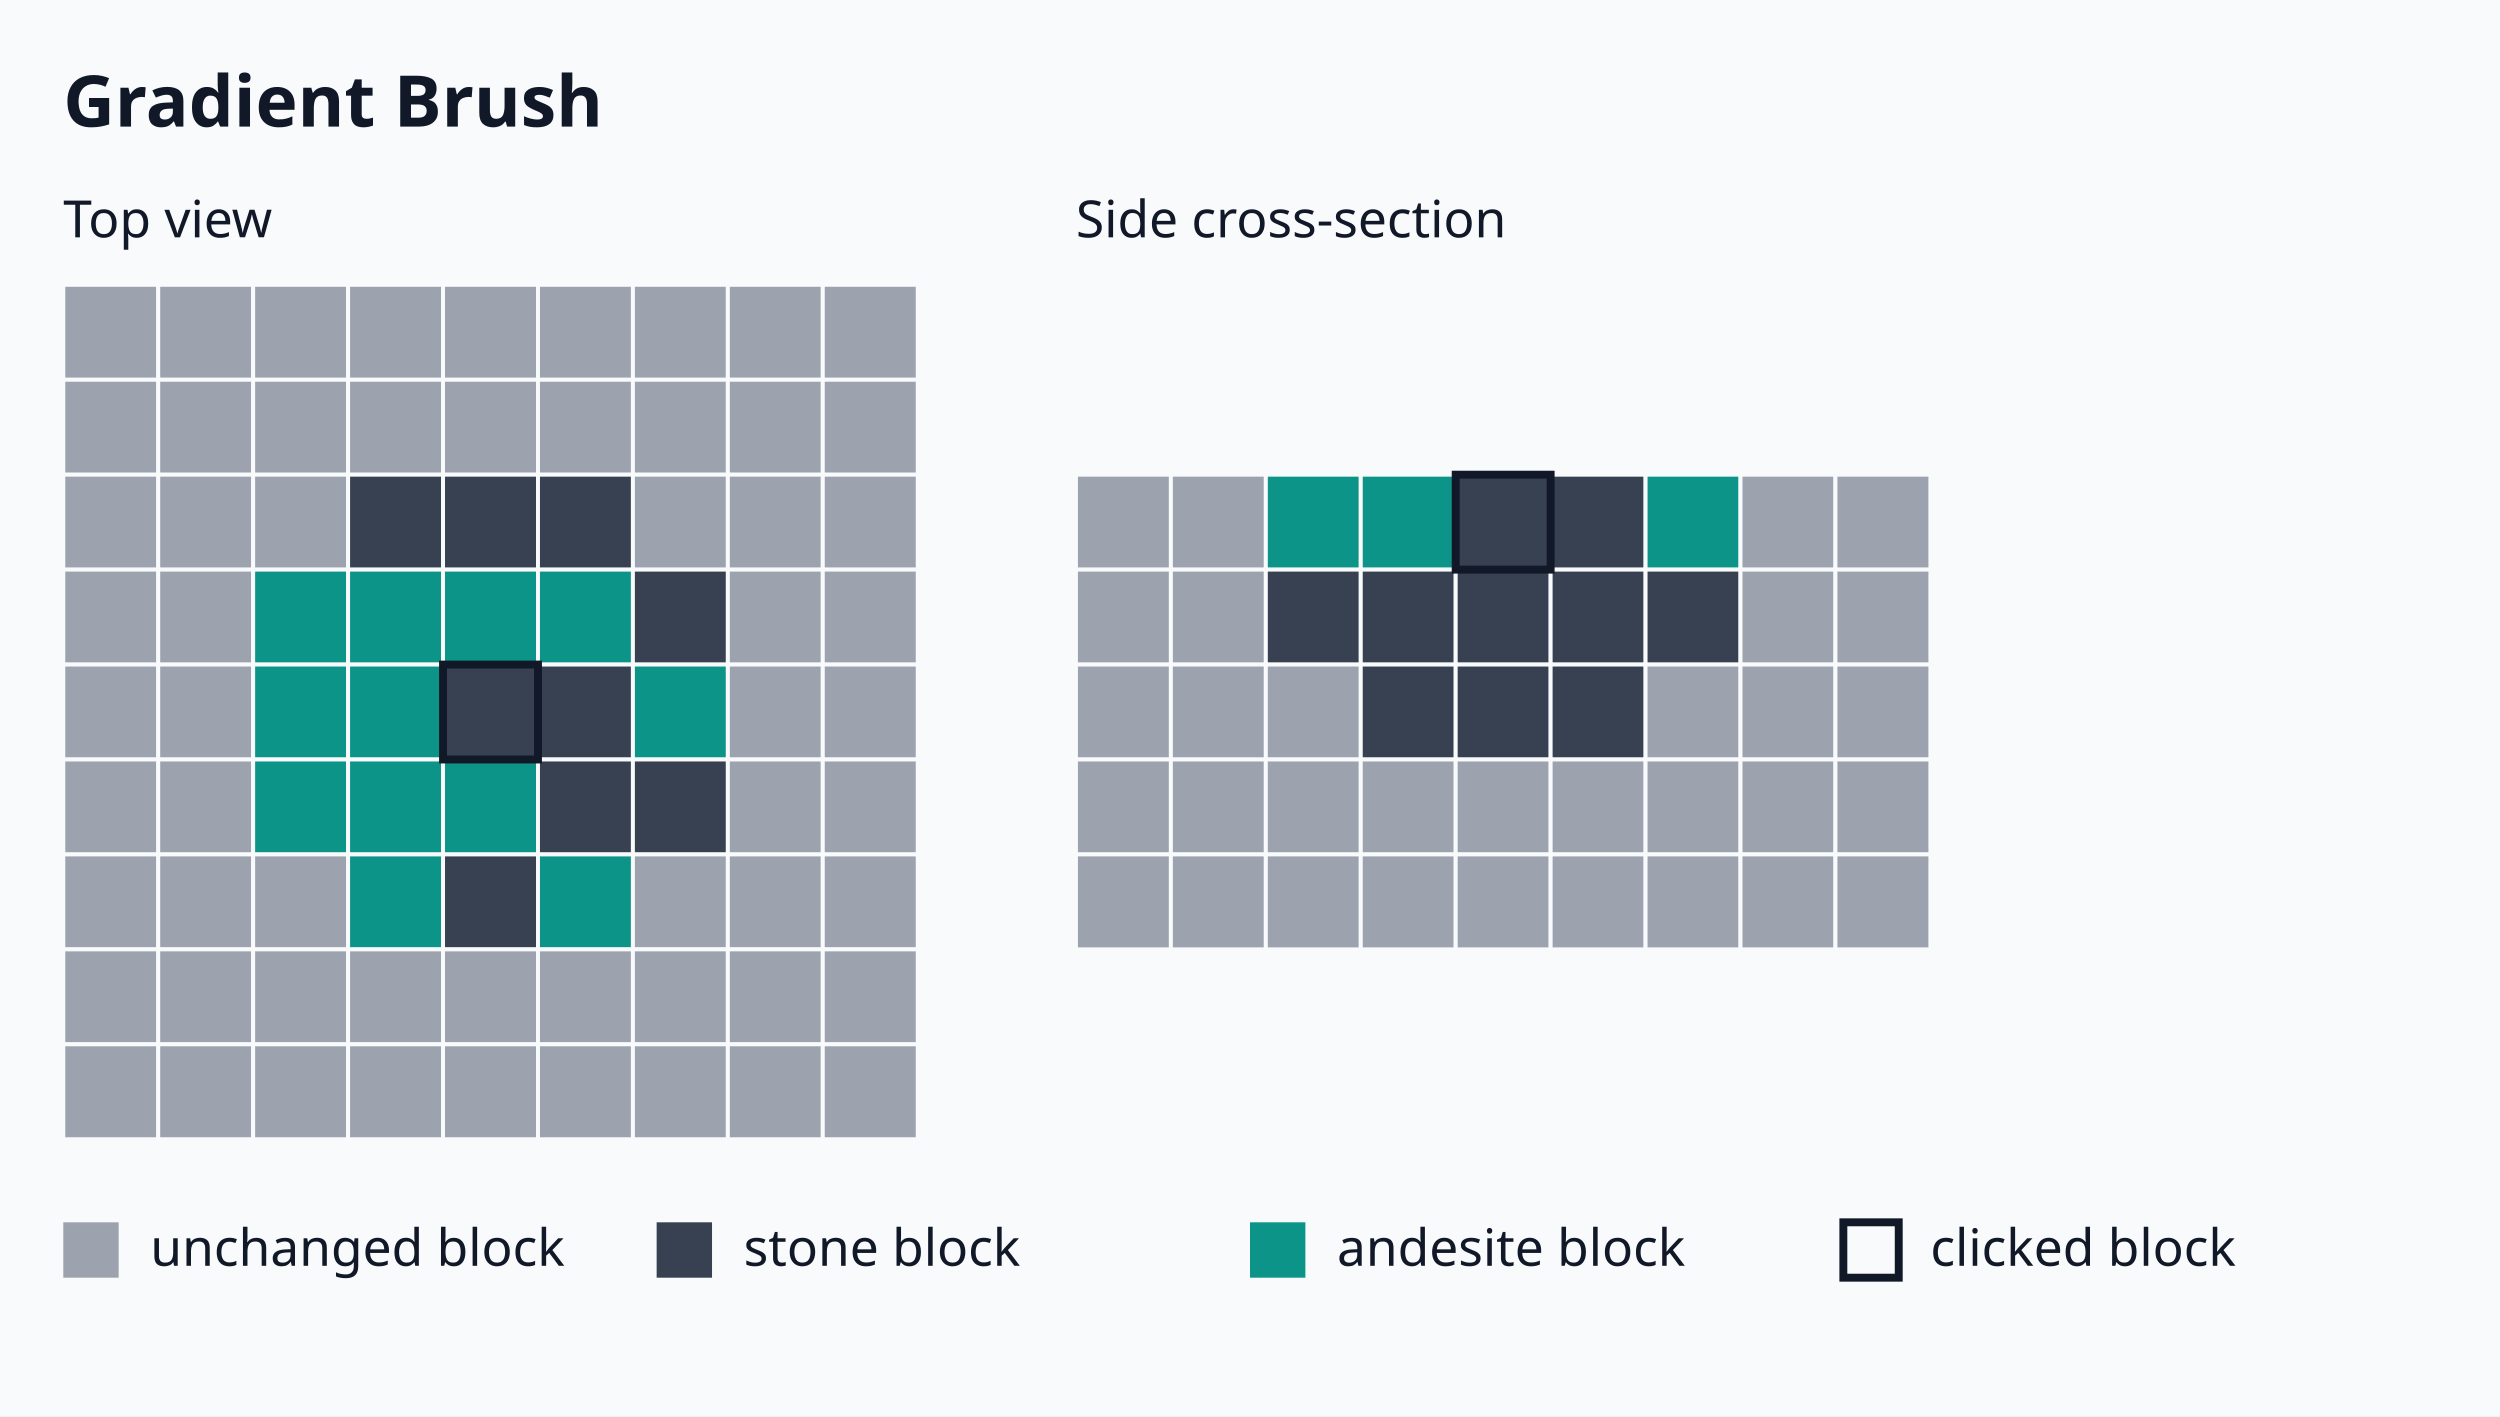
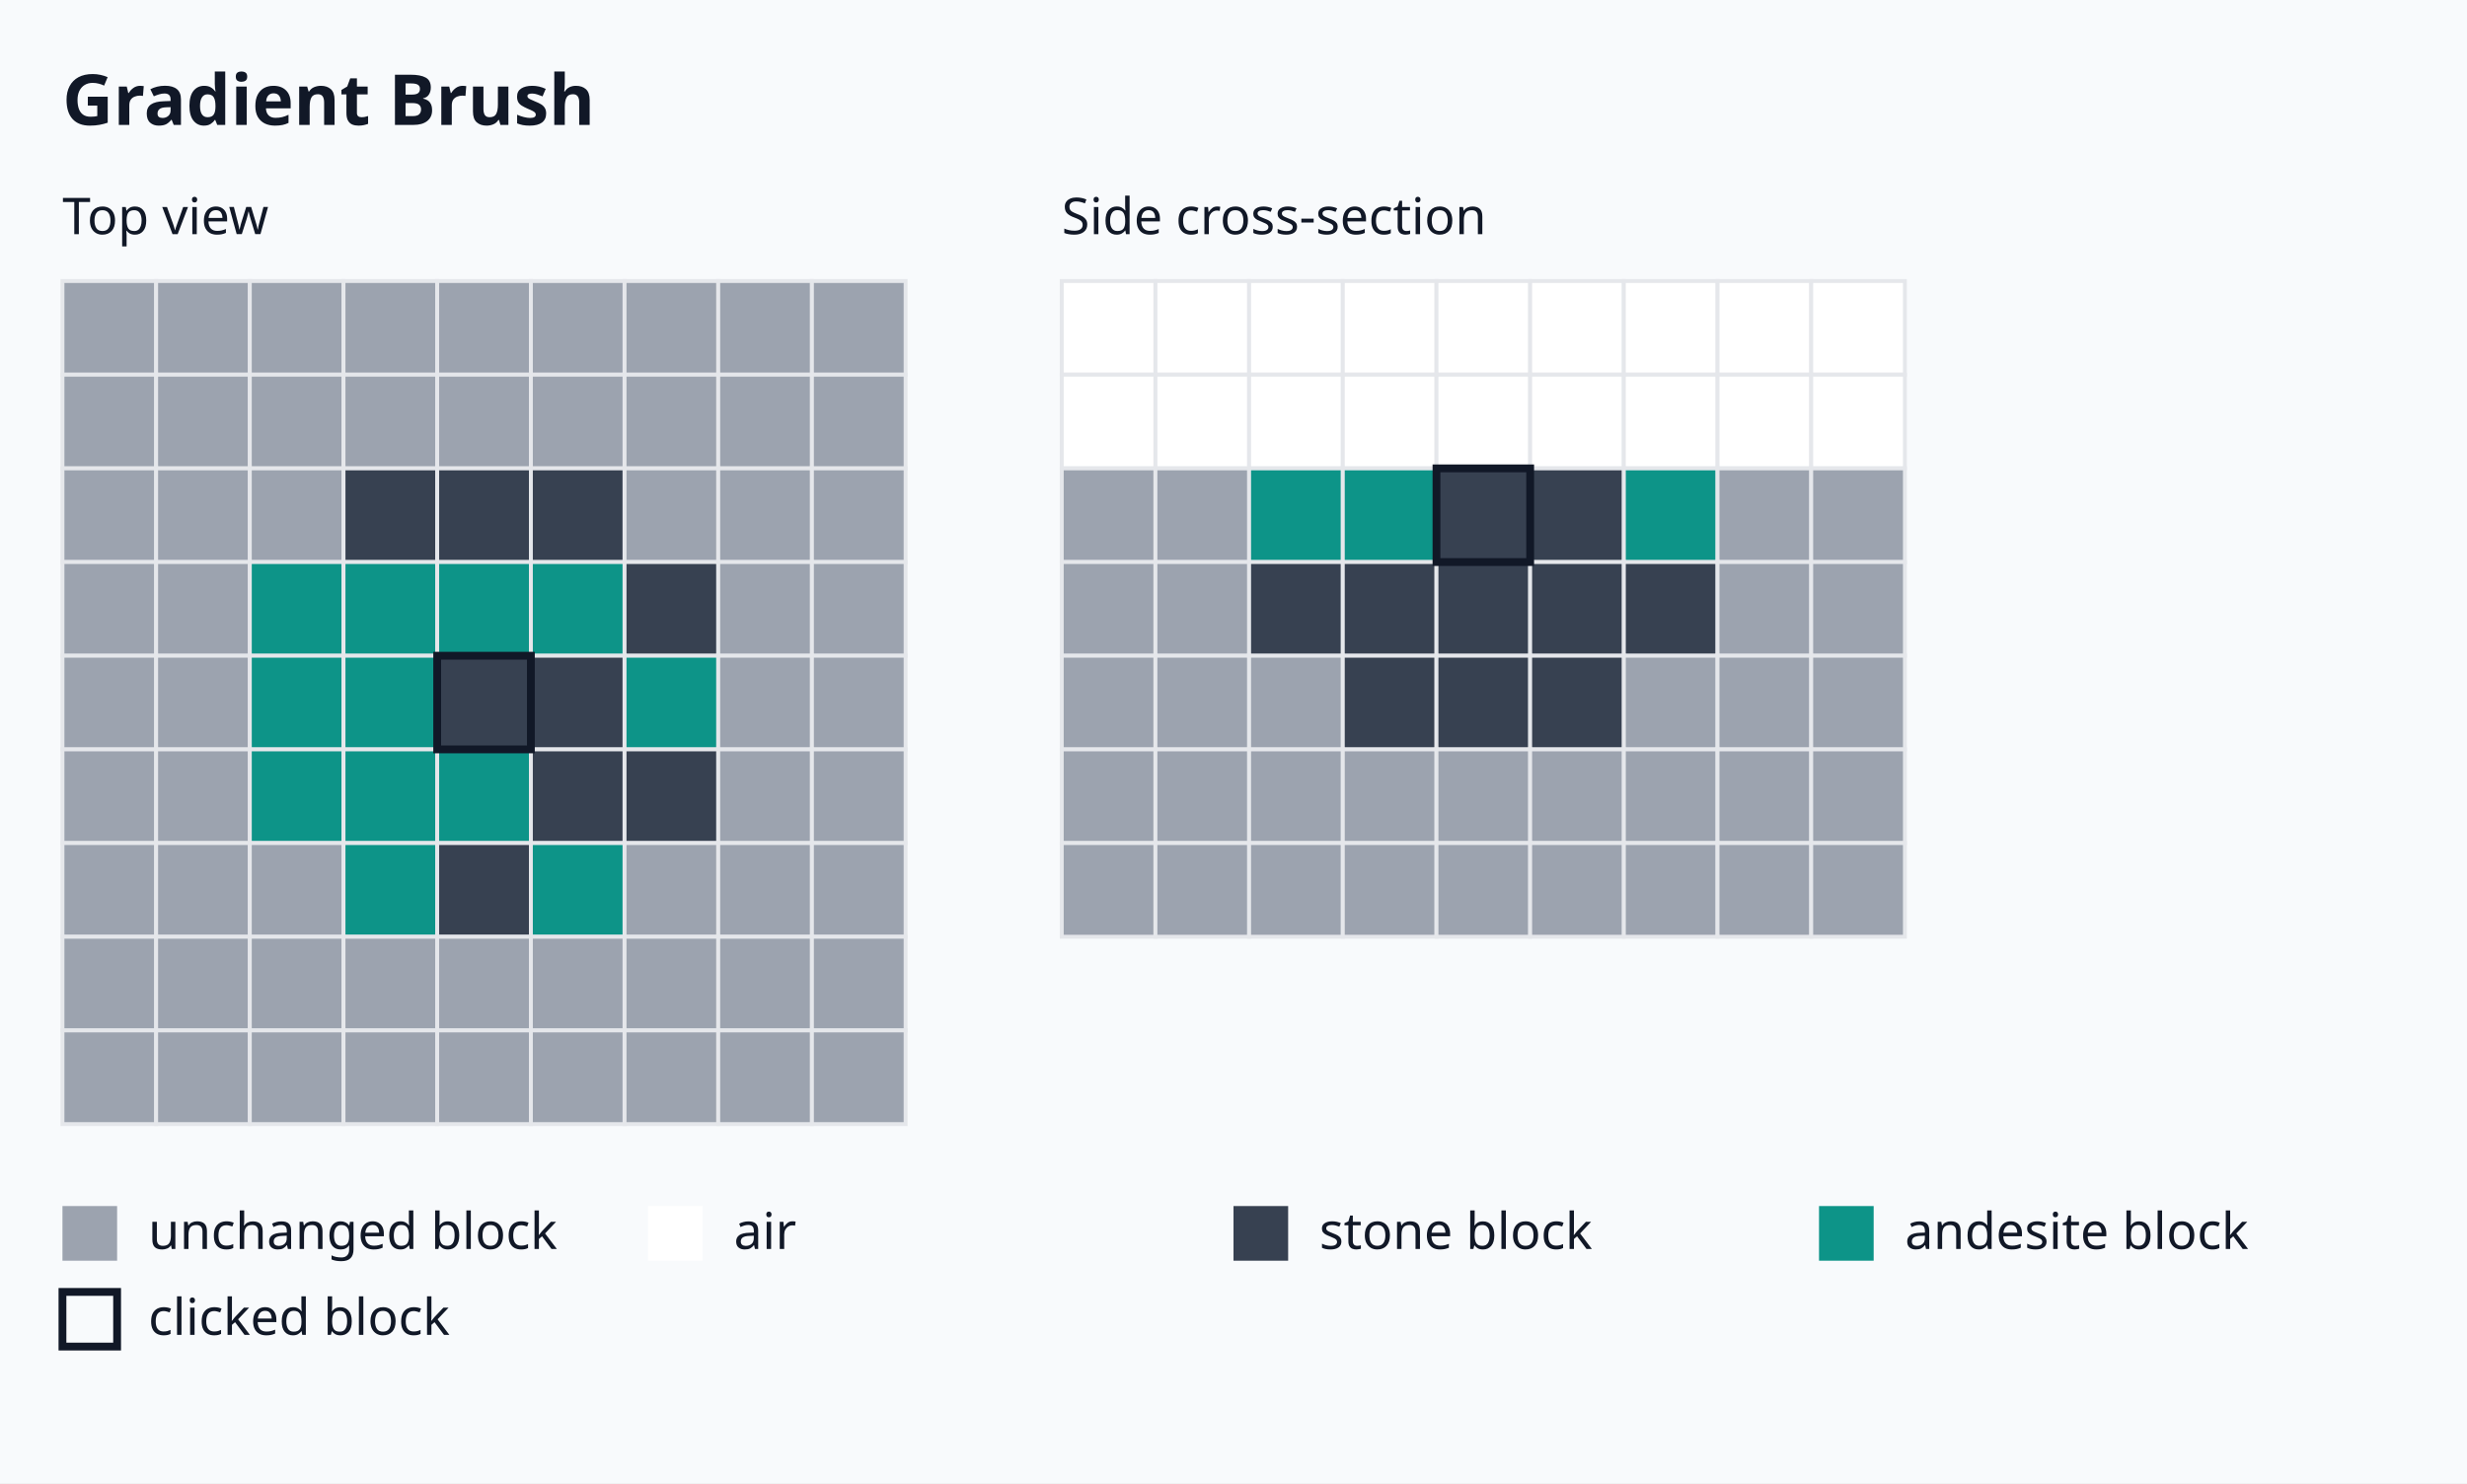
- <svg xmlns="http://www.w3.org/2000/svg" width="632" height="358" viewBox="0 0 632 358">
-   <rect x="0" y="0" width="632" height="358" fill="#f8fafc" stroke="none" stroke-width="0" />
+ <svg xmlns="http://www.w3.org/2000/svg" width="632" height="380" viewBox="0 0 632 380">
+   <rect x="0" y="0" width="632" height="380" fill="#f8fafc" stroke="none" stroke-width="0" />
  <text x="16" y="32" font-family="sans-serif" font-size="18" font-weight="bold" fill="#111827">Gradient Brush</text>
  <text x="16" y="60" font-family="sans-serif" font-size="13" font-weight="normal" fill="#111827">Top view</text>
  <text x="272" y="60" font-family="sans-serif" font-size="13" font-weight="normal" fill="#111827">Side cross-section</text>
-   <rect x="16" y="72" width="24" height="24" fill="#9ca3af" stroke="#f8fafc" stroke-width="1" />
-   <rect x="40" y="72" width="24" height="24" fill="#9ca3af" stroke="#f8fafc" stroke-width="1" />
-   <rect x="64" y="72" width="24" height="24" fill="#9ca3af" stroke="#f8fafc" stroke-width="1" />
-   <rect x="88" y="72" width="24" height="24" fill="#9ca3af" stroke="#f8fafc" stroke-width="1" />
-   <rect x="112" y="72" width="24" height="24" fill="#9ca3af" stroke="#f8fafc" stroke-width="1" />
-   <rect x="136" y="72" width="24" height="24" fill="#9ca3af" stroke="#f8fafc" stroke-width="1" />
-   <rect x="160" y="72" width="24" height="24" fill="#9ca3af" stroke="#f8fafc" stroke-width="1" />
-   <rect x="184" y="72" width="24" height="24" fill="#9ca3af" stroke="#f8fafc" stroke-width="1" />
-   <rect x="208" y="72" width="24" height="24" fill="#9ca3af" stroke="#f8fafc" stroke-width="1" />
-   <rect x="16" y="96" width="24" height="24" fill="#9ca3af" stroke="#f8fafc" stroke-width="1" />
-   <rect x="40" y="96" width="24" height="24" fill="#9ca3af" stroke="#f8fafc" stroke-width="1" />
-   <rect x="64" y="96" width="24" height="24" fill="#9ca3af" stroke="#f8fafc" stroke-width="1" />
-   <rect x="88" y="96" width="24" height="24" fill="#9ca3af" stroke="#f8fafc" stroke-width="1" />
-   <rect x="112" y="96" width="24" height="24" fill="#9ca3af" stroke="#f8fafc" stroke-width="1" />
-   <rect x="136" y="96" width="24" height="24" fill="#9ca3af" stroke="#f8fafc" stroke-width="1" />
-   <rect x="160" y="96" width="24" height="24" fill="#9ca3af" stroke="#f8fafc" stroke-width="1" />
-   <rect x="184" y="96" width="24" height="24" fill="#9ca3af" stroke="#f8fafc" stroke-width="1" />
-   <rect x="208" y="96" width="24" height="24" fill="#9ca3af" stroke="#f8fafc" stroke-width="1" />
-   <rect x="16" y="120" width="24" height="24" fill="#9ca3af" stroke="#f8fafc" stroke-width="1" />
-   <rect x="40" y="120" width="24" height="24" fill="#9ca3af" stroke="#f8fafc" stroke-width="1" />
-   <rect x="64" y="120" width="24" height="24" fill="#9ca3af" stroke="#f8fafc" stroke-width="1" />
-   <rect x="88" y="120" width="24" height="24" fill="#374151" stroke="#f8fafc" stroke-width="1" />
-   <rect x="112" y="120" width="24" height="24" fill="#374151" stroke="#f8fafc" stroke-width="1" />
-   <rect x="136" y="120" width="24" height="24" fill="#374151" stroke="#f8fafc" stroke-width="1" />
-   <rect x="160" y="120" width="24" height="24" fill="#9ca3af" stroke="#f8fafc" stroke-width="1" />
-   <rect x="184" y="120" width="24" height="24" fill="#9ca3af" stroke="#f8fafc" stroke-width="1" />
-   <rect x="208" y="120" width="24" height="24" fill="#9ca3af" stroke="#f8fafc" stroke-width="1" />
-   <rect x="16" y="144" width="24" height="24" fill="#9ca3af" stroke="#f8fafc" stroke-width="1" />
-   <rect x="40" y="144" width="24" height="24" fill="#9ca3af" stroke="#f8fafc" stroke-width="1" />
-   <rect x="64" y="144" width="24" height="24" fill="#0d9488" stroke="#f8fafc" stroke-width="1" />
-   <rect x="88" y="144" width="24" height="24" fill="#0d9488" stroke="#f8fafc" stroke-width="1" />
-   <rect x="112" y="144" width="24" height="24" fill="#0d9488" stroke="#f8fafc" stroke-width="1" />
-   <rect x="136" y="144" width="24" height="24" fill="#0d9488" stroke="#f8fafc" stroke-width="1" />
-   <rect x="160" y="144" width="24" height="24" fill="#374151" stroke="#f8fafc" stroke-width="1" />
-   <rect x="184" y="144" width="24" height="24" fill="#9ca3af" stroke="#f8fafc" stroke-width="1" />
-   <rect x="208" y="144" width="24" height="24" fill="#9ca3af" stroke="#f8fafc" stroke-width="1" />
-   <rect x="16" y="168" width="24" height="24" fill="#9ca3af" stroke="#f8fafc" stroke-width="1" />
-   <rect x="40" y="168" width="24" height="24" fill="#9ca3af" stroke="#f8fafc" stroke-width="1" />
-   <rect x="64" y="168" width="24" height="24" fill="#0d9488" stroke="#f8fafc" stroke-width="1" />
-   <rect x="88" y="168" width="24" height="24" fill="#0d9488" stroke="#f8fafc" stroke-width="1" />
-   <rect x="112" y="168" width="24" height="24" fill="#374151" stroke="#f8fafc" stroke-width="1" />
-   <rect x="136" y="168" width="24" height="24" fill="#374151" stroke="#f8fafc" stroke-width="1" />
-   <rect x="160" y="168" width="24" height="24" fill="#0d9488" stroke="#f8fafc" stroke-width="1" />
-   <rect x="184" y="168" width="24" height="24" fill="#9ca3af" stroke="#f8fafc" stroke-width="1" />
-   <rect x="208" y="168" width="24" height="24" fill="#9ca3af" stroke="#f8fafc" stroke-width="1" />
-   <rect x="16" y="192" width="24" height="24" fill="#9ca3af" stroke="#f8fafc" stroke-width="1" />
-   <rect x="40" y="192" width="24" height="24" fill="#9ca3af" stroke="#f8fafc" stroke-width="1" />
-   <rect x="64" y="192" width="24" height="24" fill="#0d9488" stroke="#f8fafc" stroke-width="1" />
-   <rect x="88" y="192" width="24" height="24" fill="#0d9488" stroke="#f8fafc" stroke-width="1" />
-   <rect x="112" y="192" width="24" height="24" fill="#0d9488" stroke="#f8fafc" stroke-width="1" />
-   <rect x="136" y="192" width="24" height="24" fill="#374151" stroke="#f8fafc" stroke-width="1" />
-   <rect x="160" y="192" width="24" height="24" fill="#374151" stroke="#f8fafc" stroke-width="1" />
-   <rect x="184" y="192" width="24" height="24" fill="#9ca3af" stroke="#f8fafc" stroke-width="1" />
-   <rect x="208" y="192" width="24" height="24" fill="#9ca3af" stroke="#f8fafc" stroke-width="1" />
-   <rect x="16" y="216" width="24" height="24" fill="#9ca3af" stroke="#f8fafc" stroke-width="1" />
-   <rect x="40" y="216" width="24" height="24" fill="#9ca3af" stroke="#f8fafc" stroke-width="1" />
-   <rect x="64" y="216" width="24" height="24" fill="#9ca3af" stroke="#f8fafc" stroke-width="1" />
-   <rect x="88" y="216" width="24" height="24" fill="#0d9488" stroke="#f8fafc" stroke-width="1" />
-   <rect x="112" y="216" width="24" height="24" fill="#374151" stroke="#f8fafc" stroke-width="1" />
-   <rect x="136" y="216" width="24" height="24" fill="#0d9488" stroke="#f8fafc" stroke-width="1" />
-   <rect x="160" y="216" width="24" height="24" fill="#9ca3af" stroke="#f8fafc" stroke-width="1" />
-   <rect x="184" y="216" width="24" height="24" fill="#9ca3af" stroke="#f8fafc" stroke-width="1" />
-   <rect x="208" y="216" width="24" height="24" fill="#9ca3af" stroke="#f8fafc" stroke-width="1" />
-   <rect x="16" y="240" width="24" height="24" fill="#9ca3af" stroke="#f8fafc" stroke-width="1" />
-   <rect x="40" y="240" width="24" height="24" fill="#9ca3af" stroke="#f8fafc" stroke-width="1" />
-   <rect x="64" y="240" width="24" height="24" fill="#9ca3af" stroke="#f8fafc" stroke-width="1" />
-   <rect x="88" y="240" width="24" height="24" fill="#9ca3af" stroke="#f8fafc" stroke-width="1" />
-   <rect x="112" y="240" width="24" height="24" fill="#9ca3af" stroke="#f8fafc" stroke-width="1" />
-   <rect x="136" y="240" width="24" height="24" fill="#9ca3af" stroke="#f8fafc" stroke-width="1" />
-   <rect x="160" y="240" width="24" height="24" fill="#9ca3af" stroke="#f8fafc" stroke-width="1" />
-   <rect x="184" y="240" width="24" height="24" fill="#9ca3af" stroke="#f8fafc" stroke-width="1" />
-   <rect x="208" y="240" width="24" height="24" fill="#9ca3af" stroke="#f8fafc" stroke-width="1" />
-   <rect x="16" y="264" width="24" height="24" fill="#9ca3af" stroke="#f8fafc" stroke-width="1" />
-   <rect x="40" y="264" width="24" height="24" fill="#9ca3af" stroke="#f8fafc" stroke-width="1" />
-   <rect x="64" y="264" width="24" height="24" fill="#9ca3af" stroke="#f8fafc" stroke-width="1" />
-   <rect x="88" y="264" width="24" height="24" fill="#9ca3af" stroke="#f8fafc" stroke-width="1" />
-   <rect x="112" y="264" width="24" height="24" fill="#9ca3af" stroke="#f8fafc" stroke-width="1" />
-   <rect x="136" y="264" width="24" height="24" fill="#9ca3af" stroke="#f8fafc" stroke-width="1" />
-   <rect x="160" y="264" width="24" height="24" fill="#9ca3af" stroke="#f8fafc" stroke-width="1" />
-   <rect x="184" y="264" width="24" height="24" fill="#9ca3af" stroke="#f8fafc" stroke-width="1" />
-   <rect x="208" y="264" width="24" height="24" fill="#9ca3af" stroke="#f8fafc" stroke-width="1" />
+   <rect x="16" y="72" width="24" height="24" fill="#9ca3af" stroke="#e5e7eb" stroke-width="1" />
+   <rect x="40" y="72" width="24" height="24" fill="#9ca3af" stroke="#e5e7eb" stroke-width="1" />
+   <rect x="64" y="72" width="24" height="24" fill="#9ca3af" stroke="#e5e7eb" stroke-width="1" />
+   <rect x="88" y="72" width="24" height="24" fill="#9ca3af" stroke="#e5e7eb" stroke-width="1" />
+   <rect x="112" y="72" width="24" height="24" fill="#9ca3af" stroke="#e5e7eb" stroke-width="1" />
+   <rect x="136" y="72" width="24" height="24" fill="#9ca3af" stroke="#e5e7eb" stroke-width="1" />
+   <rect x="160" y="72" width="24" height="24" fill="#9ca3af" stroke="#e5e7eb" stroke-width="1" />
+   <rect x="184" y="72" width="24" height="24" fill="#9ca3af" stroke="#e5e7eb" stroke-width="1" />
+   <rect x="208" y="72" width="24" height="24" fill="#9ca3af" stroke="#e5e7eb" stroke-width="1" />
+   <rect x="16" y="96" width="24" height="24" fill="#9ca3af" stroke="#e5e7eb" stroke-width="1" />
+   <rect x="40" y="96" width="24" height="24" fill="#9ca3af" stroke="#e5e7eb" stroke-width="1" />
+   <rect x="64" y="96" width="24" height="24" fill="#9ca3af" stroke="#e5e7eb" stroke-width="1" />
+   <rect x="88" y="96" width="24" height="24" fill="#9ca3af" stroke="#e5e7eb" stroke-width="1" />
+   <rect x="112" y="96" width="24" height="24" fill="#9ca3af" stroke="#e5e7eb" stroke-width="1" />
+   <rect x="136" y="96" width="24" height="24" fill="#9ca3af" stroke="#e5e7eb" stroke-width="1" />
+   <rect x="160" y="96" width="24" height="24" fill="#9ca3af" stroke="#e5e7eb" stroke-width="1" />
+   <rect x="184" y="96" width="24" height="24" fill="#9ca3af" stroke="#e5e7eb" stroke-width="1" />
+   <rect x="208" y="96" width="24" height="24" fill="#9ca3af" stroke="#e5e7eb" stroke-width="1" />
+   <rect x="16" y="120" width="24" height="24" fill="#9ca3af" stroke="#e5e7eb" stroke-width="1" />
+   <rect x="40" y="120" width="24" height="24" fill="#9ca3af" stroke="#e5e7eb" stroke-width="1" />
+   <rect x="64" y="120" width="24" height="24" fill="#9ca3af" stroke="#e5e7eb" stroke-width="1" />
+   <rect x="88" y="120" width="24" height="24" fill="#374151" stroke="#e5e7eb" stroke-width="1" />
+   <rect x="112" y="120" width="24" height="24" fill="#374151" stroke="#e5e7eb" stroke-width="1" />
+   <rect x="136" y="120" width="24" height="24" fill="#374151" stroke="#e5e7eb" stroke-width="1" />
+   <rect x="160" y="120" width="24" height="24" fill="#9ca3af" stroke="#e5e7eb" stroke-width="1" />
+   <rect x="184" y="120" width="24" height="24" fill="#9ca3af" stroke="#e5e7eb" stroke-width="1" />
+   <rect x="208" y="120" width="24" height="24" fill="#9ca3af" stroke="#e5e7eb" stroke-width="1" />
+   <rect x="16" y="144" width="24" height="24" fill="#9ca3af" stroke="#e5e7eb" stroke-width="1" />
+   <rect x="40" y="144" width="24" height="24" fill="#9ca3af" stroke="#e5e7eb" stroke-width="1" />
+   <rect x="64" y="144" width="24" height="24" fill="#0d9488" stroke="#e5e7eb" stroke-width="1" />
+   <rect x="88" y="144" width="24" height="24" fill="#0d9488" stroke="#e5e7eb" stroke-width="1" />
+   <rect x="112" y="144" width="24" height="24" fill="#0d9488" stroke="#e5e7eb" stroke-width="1" />
+   <rect x="136" y="144" width="24" height="24" fill="#0d9488" stroke="#e5e7eb" stroke-width="1" />
+   <rect x="160" y="144" width="24" height="24" fill="#374151" stroke="#e5e7eb" stroke-width="1" />
+   <rect x="184" y="144" width="24" height="24" fill="#9ca3af" stroke="#e5e7eb" stroke-width="1" />
+   <rect x="208" y="144" width="24" height="24" fill="#9ca3af" stroke="#e5e7eb" stroke-width="1" />
+   <rect x="16" y="168" width="24" height="24" fill="#9ca3af" stroke="#e5e7eb" stroke-width="1" />
+   <rect x="40" y="168" width="24" height="24" fill="#9ca3af" stroke="#e5e7eb" stroke-width="1" />
+   <rect x="64" y="168" width="24" height="24" fill="#0d9488" stroke="#e5e7eb" stroke-width="1" />
+   <rect x="88" y="168" width="24" height="24" fill="#0d9488" stroke="#e5e7eb" stroke-width="1" />
+   <rect x="112" y="168" width="24" height="24" fill="#374151" stroke="#e5e7eb" stroke-width="1" />
+   <rect x="136" y="168" width="24" height="24" fill="#374151" stroke="#e5e7eb" stroke-width="1" />
+   <rect x="160" y="168" width="24" height="24" fill="#0d9488" stroke="#e5e7eb" stroke-width="1" />
+   <rect x="184" y="168" width="24" height="24" fill="#9ca3af" stroke="#e5e7eb" stroke-width="1" />
+   <rect x="208" y="168" width="24" height="24" fill="#9ca3af" stroke="#e5e7eb" stroke-width="1" />
+   <rect x="16" y="192" width="24" height="24" fill="#9ca3af" stroke="#e5e7eb" stroke-width="1" />
+   <rect x="40" y="192" width="24" height="24" fill="#9ca3af" stroke="#e5e7eb" stroke-width="1" />
+   <rect x="64" y="192" width="24" height="24" fill="#0d9488" stroke="#e5e7eb" stroke-width="1" />
+   <rect x="88" y="192" width="24" height="24" fill="#0d9488" stroke="#e5e7eb" stroke-width="1" />
+   <rect x="112" y="192" width="24" height="24" fill="#0d9488" stroke="#e5e7eb" stroke-width="1" />
+   <rect x="136" y="192" width="24" height="24" fill="#374151" stroke="#e5e7eb" stroke-width="1" />
+   <rect x="160" y="192" width="24" height="24" fill="#374151" stroke="#e5e7eb" stroke-width="1" />
+   <rect x="184" y="192" width="24" height="24" fill="#9ca3af" stroke="#e5e7eb" stroke-width="1" />
+   <rect x="208" y="192" width="24" height="24" fill="#9ca3af" stroke="#e5e7eb" stroke-width="1" />
+   <rect x="16" y="216" width="24" height="24" fill="#9ca3af" stroke="#e5e7eb" stroke-width="1" />
+   <rect x="40" y="216" width="24" height="24" fill="#9ca3af" stroke="#e5e7eb" stroke-width="1" />
+   <rect x="64" y="216" width="24" height="24" fill="#9ca3af" stroke="#e5e7eb" stroke-width="1" />
+   <rect x="88" y="216" width="24" height="24" fill="#0d9488" stroke="#e5e7eb" stroke-width="1" />
+   <rect x="112" y="216" width="24" height="24" fill="#374151" stroke="#e5e7eb" stroke-width="1" />
+   <rect x="136" y="216" width="24" height="24" fill="#0d9488" stroke="#e5e7eb" stroke-width="1" />
+   <rect x="160" y="216" width="24" height="24" fill="#9ca3af" stroke="#e5e7eb" stroke-width="1" />
+   <rect x="184" y="216" width="24" height="24" fill="#9ca3af" stroke="#e5e7eb" stroke-width="1" />
+   <rect x="208" y="216" width="24" height="24" fill="#9ca3af" stroke="#e5e7eb" stroke-width="1" />
+   <rect x="16" y="240" width="24" height="24" fill="#9ca3af" stroke="#e5e7eb" stroke-width="1" />
+   <rect x="40" y="240" width="24" height="24" fill="#9ca3af" stroke="#e5e7eb" stroke-width="1" />
+   <rect x="64" y="240" width="24" height="24" fill="#9ca3af" stroke="#e5e7eb" stroke-width="1" />
+   <rect x="88" y="240" width="24" height="24" fill="#9ca3af" stroke="#e5e7eb" stroke-width="1" />
+   <rect x="112" y="240" width="24" height="24" fill="#9ca3af" stroke="#e5e7eb" stroke-width="1" />
+   <rect x="136" y="240" width="24" height="24" fill="#9ca3af" stroke="#e5e7eb" stroke-width="1" />
+   <rect x="160" y="240" width="24" height="24" fill="#9ca3af" stroke="#e5e7eb" stroke-width="1" />
+   <rect x="184" y="240" width="24" height="24" fill="#9ca3af" stroke="#e5e7eb" stroke-width="1" />
+   <rect x="208" y="240" width="24" height="24" fill="#9ca3af" stroke="#e5e7eb" stroke-width="1" />
+   <rect x="16" y="264" width="24" height="24" fill="#9ca3af" stroke="#e5e7eb" stroke-width="1" />
+   <rect x="40" y="264" width="24" height="24" fill="#9ca3af" stroke="#e5e7eb" stroke-width="1" />
+   <rect x="64" y="264" width="24" height="24" fill="#9ca3af" stroke="#e5e7eb" stroke-width="1" />
+   <rect x="88" y="264" width="24" height="24" fill="#9ca3af" stroke="#e5e7eb" stroke-width="1" />
+   <rect x="112" y="264" width="24" height="24" fill="#9ca3af" stroke="#e5e7eb" stroke-width="1" />
+   <rect x="136" y="264" width="24" height="24" fill="#9ca3af" stroke="#e5e7eb" stroke-width="1" />
+   <rect x="160" y="264" width="24" height="24" fill="#9ca3af" stroke="#e5e7eb" stroke-width="1" />
+   <rect x="184" y="264" width="24" height="24" fill="#9ca3af" stroke="#e5e7eb" stroke-width="1" />
+   <rect x="208" y="264" width="24" height="24" fill="#9ca3af" stroke="#e5e7eb" stroke-width="1" />
  <rect x="112" y="168" width="24" height="24" fill="none" stroke="#111827" stroke-width="2" />
-   <rect x="272" y="120" width="24" height="24" fill="#9ca3af" stroke="#f8fafc" stroke-width="1" />
-   <rect x="296" y="120" width="24" height="24" fill="#9ca3af" stroke="#f8fafc" stroke-width="1" />
-   <rect x="320" y="120" width="24" height="24" fill="#0d9488" stroke="#f8fafc" stroke-width="1" />
-   <rect x="344" y="120" width="24" height="24" fill="#0d9488" stroke="#f8fafc" stroke-width="1" />
-   <rect x="368" y="120" width="24" height="24" fill="#374151" stroke="#f8fafc" stroke-width="1" />
-   <rect x="392" y="120" width="24" height="24" fill="#374151" stroke="#f8fafc" stroke-width="1" />
-   <rect x="416" y="120" width="24" height="24" fill="#0d9488" stroke="#f8fafc" stroke-width="1" />
-   <rect x="440" y="120" width="24" height="24" fill="#9ca3af" stroke="#f8fafc" stroke-width="1" />
-   <rect x="464" y="120" width="24" height="24" fill="#9ca3af" stroke="#f8fafc" stroke-width="1" />
-   <rect x="272" y="144" width="24" height="24" fill="#9ca3af" stroke="#f8fafc" stroke-width="1" />
-   <rect x="296" y="144" width="24" height="24" fill="#9ca3af" stroke="#f8fafc" stroke-width="1" />
-   <rect x="320" y="144" width="24" height="24" fill="#374151" stroke="#f8fafc" stroke-width="1" />
-   <rect x="344" y="144" width="24" height="24" fill="#374151" stroke="#f8fafc" stroke-width="1" />
-   <rect x="368" y="144" width="24" height="24" fill="#374151" stroke="#f8fafc" stroke-width="1" />
-   <rect x="392" y="144" width="24" height="24" fill="#374151" stroke="#f8fafc" stroke-width="1" />
-   <rect x="416" y="144" width="24" height="24" fill="#374151" stroke="#f8fafc" stroke-width="1" />
-   <rect x="440" y="144" width="24" height="24" fill="#9ca3af" stroke="#f8fafc" stroke-width="1" />
-   <rect x="464" y="144" width="24" height="24" fill="#9ca3af" stroke="#f8fafc" stroke-width="1" />
-   <rect x="272" y="168" width="24" height="24" fill="#9ca3af" stroke="#f8fafc" stroke-width="1" />
-   <rect x="296" y="168" width="24" height="24" fill="#9ca3af" stroke="#f8fafc" stroke-width="1" />
-   <rect x="320" y="168" width="24" height="24" fill="#9ca3af" stroke="#f8fafc" stroke-width="1" />
-   <rect x="344" y="168" width="24" height="24" fill="#374151" stroke="#f8fafc" stroke-width="1" />
-   <rect x="368" y="168" width="24" height="24" fill="#374151" stroke="#f8fafc" stroke-width="1" />
-   <rect x="392" y="168" width="24" height="24" fill="#374151" stroke="#f8fafc" stroke-width="1" />
-   <rect x="416" y="168" width="24" height="24" fill="#9ca3af" stroke="#f8fafc" stroke-width="1" />
-   <rect x="440" y="168" width="24" height="24" fill="#9ca3af" stroke="#f8fafc" stroke-width="1" />
-   <rect x="464" y="168" width="24" height="24" fill="#9ca3af" stroke="#f8fafc" stroke-width="1" />
-   <rect x="272" y="192" width="24" height="24" fill="#9ca3af" stroke="#f8fafc" stroke-width="1" />
-   <rect x="296" y="192" width="24" height="24" fill="#9ca3af" stroke="#f8fafc" stroke-width="1" />
-   <rect x="320" y="192" width="24" height="24" fill="#9ca3af" stroke="#f8fafc" stroke-width="1" />
-   <rect x="344" y="192" width="24" height="24" fill="#9ca3af" stroke="#f8fafc" stroke-width="1" />
-   <rect x="368" y="192" width="24" height="24" fill="#9ca3af" stroke="#f8fafc" stroke-width="1" />
-   <rect x="392" y="192" width="24" height="24" fill="#9ca3af" stroke="#f8fafc" stroke-width="1" />
-   <rect x="416" y="192" width="24" height="24" fill="#9ca3af" stroke="#f8fafc" stroke-width="1" />
-   <rect x="440" y="192" width="24" height="24" fill="#9ca3af" stroke="#f8fafc" stroke-width="1" />
-   <rect x="464" y="192" width="24" height="24" fill="#9ca3af" stroke="#f8fafc" stroke-width="1" />
-   <rect x="272" y="216" width="24" height="24" fill="#9ca3af" stroke="#f8fafc" stroke-width="1" />
-   <rect x="296" y="216" width="24" height="24" fill="#9ca3af" stroke="#f8fafc" stroke-width="1" />
-   <rect x="320" y="216" width="24" height="24" fill="#9ca3af" stroke="#f8fafc" stroke-width="1" />
-   <rect x="344" y="216" width="24" height="24" fill="#9ca3af" stroke="#f8fafc" stroke-width="1" />
-   <rect x="368" y="216" width="24" height="24" fill="#9ca3af" stroke="#f8fafc" stroke-width="1" />
-   <rect x="392" y="216" width="24" height="24" fill="#9ca3af" stroke="#f8fafc" stroke-width="1" />
-   <rect x="416" y="216" width="24" height="24" fill="#9ca3af" stroke="#f8fafc" stroke-width="1" />
-   <rect x="440" y="216" width="24" height="24" fill="#9ca3af" stroke="#f8fafc" stroke-width="1" />
-   <rect x="464" y="216" width="24" height="24" fill="#9ca3af" stroke="#f8fafc" stroke-width="1" />
+   <rect x="272" y="72" width="24" height="24" fill="#ffffff" stroke="#e5e7eb" stroke-width="1" />
+   <rect x="296" y="72" width="24" height="24" fill="#ffffff" stroke="#e5e7eb" stroke-width="1" />
+   <rect x="320" y="72" width="24" height="24" fill="#ffffff" stroke="#e5e7eb" stroke-width="1" />
+   <rect x="344" y="72" width="24" height="24" fill="#ffffff" stroke="#e5e7eb" stroke-width="1" />
+   <rect x="368" y="72" width="24" height="24" fill="#ffffff" stroke="#e5e7eb" stroke-width="1" />
+   <rect x="392" y="72" width="24" height="24" fill="#ffffff" stroke="#e5e7eb" stroke-width="1" />
+   <rect x="416" y="72" width="24" height="24" fill="#ffffff" stroke="#e5e7eb" stroke-width="1" />
+   <rect x="440" y="72" width="24" height="24" fill="#ffffff" stroke="#e5e7eb" stroke-width="1" />
+   <rect x="464" y="72" width="24" height="24" fill="#ffffff" stroke="#e5e7eb" stroke-width="1" />
+   <rect x="272" y="96" width="24" height="24" fill="#ffffff" stroke="#e5e7eb" stroke-width="1" />
+   <rect x="296" y="96" width="24" height="24" fill="#ffffff" stroke="#e5e7eb" stroke-width="1" />
+   <rect x="320" y="96" width="24" height="24" fill="#ffffff" stroke="#e5e7eb" stroke-width="1" />
+   <rect x="344" y="96" width="24" height="24" fill="#ffffff" stroke="#e5e7eb" stroke-width="1" />
+   <rect x="368" y="96" width="24" height="24" fill="#ffffff" stroke="#e5e7eb" stroke-width="1" />
+   <rect x="392" y="96" width="24" height="24" fill="#ffffff" stroke="#e5e7eb" stroke-width="1" />
+   <rect x="416" y="96" width="24" height="24" fill="#ffffff" stroke="#e5e7eb" stroke-width="1" />
+   <rect x="440" y="96" width="24" height="24" fill="#ffffff" stroke="#e5e7eb" stroke-width="1" />
+   <rect x="464" y="96" width="24" height="24" fill="#ffffff" stroke="#e5e7eb" stroke-width="1" />
+   <rect x="272" y="120" width="24" height="24" fill="#9ca3af" stroke="#e5e7eb" stroke-width="1" />
+   <rect x="296" y="120" width="24" height="24" fill="#9ca3af" stroke="#e5e7eb" stroke-width="1" />
+   <rect x="320" y="120" width="24" height="24" fill="#0d9488" stroke="#e5e7eb" stroke-width="1" />
+   <rect x="344" y="120" width="24" height="24" fill="#0d9488" stroke="#e5e7eb" stroke-width="1" />
+   <rect x="368" y="120" width="24" height="24" fill="#374151" stroke="#e5e7eb" stroke-width="1" />
+   <rect x="392" y="120" width="24" height="24" fill="#374151" stroke="#e5e7eb" stroke-width="1" />
+   <rect x="416" y="120" width="24" height="24" fill="#0d9488" stroke="#e5e7eb" stroke-width="1" />
+   <rect x="440" y="120" width="24" height="24" fill="#9ca3af" stroke="#e5e7eb" stroke-width="1" />
+   <rect x="464" y="120" width="24" height="24" fill="#9ca3af" stroke="#e5e7eb" stroke-width="1" />
+   <rect x="272" y="144" width="24" height="24" fill="#9ca3af" stroke="#e5e7eb" stroke-width="1" />
+   <rect x="296" y="144" width="24" height="24" fill="#9ca3af" stroke="#e5e7eb" stroke-width="1" />
+   <rect x="320" y="144" width="24" height="24" fill="#374151" stroke="#e5e7eb" stroke-width="1" />
+   <rect x="344" y="144" width="24" height="24" fill="#374151" stroke="#e5e7eb" stroke-width="1" />
+   <rect x="368" y="144" width="24" height="24" fill="#374151" stroke="#e5e7eb" stroke-width="1" />
+   <rect x="392" y="144" width="24" height="24" fill="#374151" stroke="#e5e7eb" stroke-width="1" />
+   <rect x="416" y="144" width="24" height="24" fill="#374151" stroke="#e5e7eb" stroke-width="1" />
+   <rect x="440" y="144" width="24" height="24" fill="#9ca3af" stroke="#e5e7eb" stroke-width="1" />
+   <rect x="464" y="144" width="24" height="24" fill="#9ca3af" stroke="#e5e7eb" stroke-width="1" />
+   <rect x="272" y="168" width="24" height="24" fill="#9ca3af" stroke="#e5e7eb" stroke-width="1" />
+   <rect x="296" y="168" width="24" height="24" fill="#9ca3af" stroke="#e5e7eb" stroke-width="1" />
+   <rect x="320" y="168" width="24" height="24" fill="#9ca3af" stroke="#e5e7eb" stroke-width="1" />
+   <rect x="344" y="168" width="24" height="24" fill="#374151" stroke="#e5e7eb" stroke-width="1" />
+   <rect x="368" y="168" width="24" height="24" fill="#374151" stroke="#e5e7eb" stroke-width="1" />
+   <rect x="392" y="168" width="24" height="24" fill="#374151" stroke="#e5e7eb" stroke-width="1" />
+   <rect x="416" y="168" width="24" height="24" fill="#9ca3af" stroke="#e5e7eb" stroke-width="1" />
+   <rect x="440" y="168" width="24" height="24" fill="#9ca3af" stroke="#e5e7eb" stroke-width="1" />
+   <rect x="464" y="168" width="24" height="24" fill="#9ca3af" stroke="#e5e7eb" stroke-width="1" />
+   <rect x="272" y="192" width="24" height="24" fill="#9ca3af" stroke="#e5e7eb" stroke-width="1" />
+   <rect x="296" y="192" width="24" height="24" fill="#9ca3af" stroke="#e5e7eb" stroke-width="1" />
+   <rect x="320" y="192" width="24" height="24" fill="#9ca3af" stroke="#e5e7eb" stroke-width="1" />
+   <rect x="344" y="192" width="24" height="24" fill="#9ca3af" stroke="#e5e7eb" stroke-width="1" />
+   <rect x="368" y="192" width="24" height="24" fill="#9ca3af" stroke="#e5e7eb" stroke-width="1" />
+   <rect x="392" y="192" width="24" height="24" fill="#9ca3af" stroke="#e5e7eb" stroke-width="1" />
+   <rect x="416" y="192" width="24" height="24" fill="#9ca3af" stroke="#e5e7eb" stroke-width="1" />
+   <rect x="440" y="192" width="24" height="24" fill="#9ca3af" stroke="#e5e7eb" stroke-width="1" />
+   <rect x="464" y="192" width="24" height="24" fill="#9ca3af" stroke="#e5e7eb" stroke-width="1" />
+   <rect x="272" y="216" width="24" height="24" fill="#9ca3af" stroke="#e5e7eb" stroke-width="1" />
+   <rect x="296" y="216" width="24" height="24" fill="#9ca3af" stroke="#e5e7eb" stroke-width="1" />
+   <rect x="320" y="216" width="24" height="24" fill="#9ca3af" stroke="#e5e7eb" stroke-width="1" />
+   <rect x="344" y="216" width="24" height="24" fill="#9ca3af" stroke="#e5e7eb" stroke-width="1" />
+   <rect x="368" y="216" width="24" height="24" fill="#9ca3af" stroke="#e5e7eb" stroke-width="1" />
+   <rect x="392" y="216" width="24" height="24" fill="#9ca3af" stroke="#e5e7eb" stroke-width="1" />
+   <rect x="416" y="216" width="24" height="24" fill="#9ca3af" stroke="#e5e7eb" stroke-width="1" />
+   <rect x="440" y="216" width="24" height="24" fill="#9ca3af" stroke="#e5e7eb" stroke-width="1" />
+   <rect x="464" y="216" width="24" height="24" fill="#9ca3af" stroke="#e5e7eb" stroke-width="1" />
  <rect x="368" y="120" width="24" height="24" fill="none" stroke="#111827" stroke-width="2" />
  <rect x="16" y="309" width="14" height="14" fill="#9ca3af" stroke="none" stroke-width="0" />
  <text x="38" y="320" font-family="sans-serif" font-size="13" font-weight="normal" fill="#111827">unchanged block</text>
-   <rect x="166" y="309" width="14" height="14" fill="#374151" stroke="none" stroke-width="0" />
-   <text x="188" y="320" font-family="sans-serif" font-size="13" font-weight="normal" fill="#111827">stone block</text>
-   <rect x="316" y="309" width="14" height="14" fill="#0d9488" stroke="none" stroke-width="0" />
-   <text x="338" y="320" font-family="sans-serif" font-size="13" font-weight="normal" fill="#111827">andesite block</text>
-   <rect x="466" y="309" width="14" height="14" fill="#f8fafc" stroke="#111827" stroke-width="2" />
-   <text x="488" y="320" font-family="sans-serif" font-size="13" font-weight="normal" fill="#111827">clicked block</text>
+   <rect x="166" y="309" width="14" height="14" fill="#ffffff" stroke="none" stroke-width="0" />
+   <text x="188" y="320" font-family="sans-serif" font-size="13" font-weight="normal" fill="#111827">air</text>
+   <rect x="316" y="309" width="14" height="14" fill="#374151" stroke="none" stroke-width="0" />
+   <text x="338" y="320" font-family="sans-serif" font-size="13" font-weight="normal" fill="#111827">stone block</text>
+   <rect x="466" y="309" width="14" height="14" fill="#0d9488" stroke="none" stroke-width="0" />
+   <text x="488" y="320" font-family="sans-serif" font-size="13" font-weight="normal" fill="#111827">andesite block</text>
+   <rect x="16" y="331" width="14" height="14" fill="#f8fafc" stroke="#111827" stroke-width="2" />
+   <text x="38" y="342" font-family="sans-serif" font-size="13" font-weight="normal" fill="#111827">clicked block</text>
</svg>
